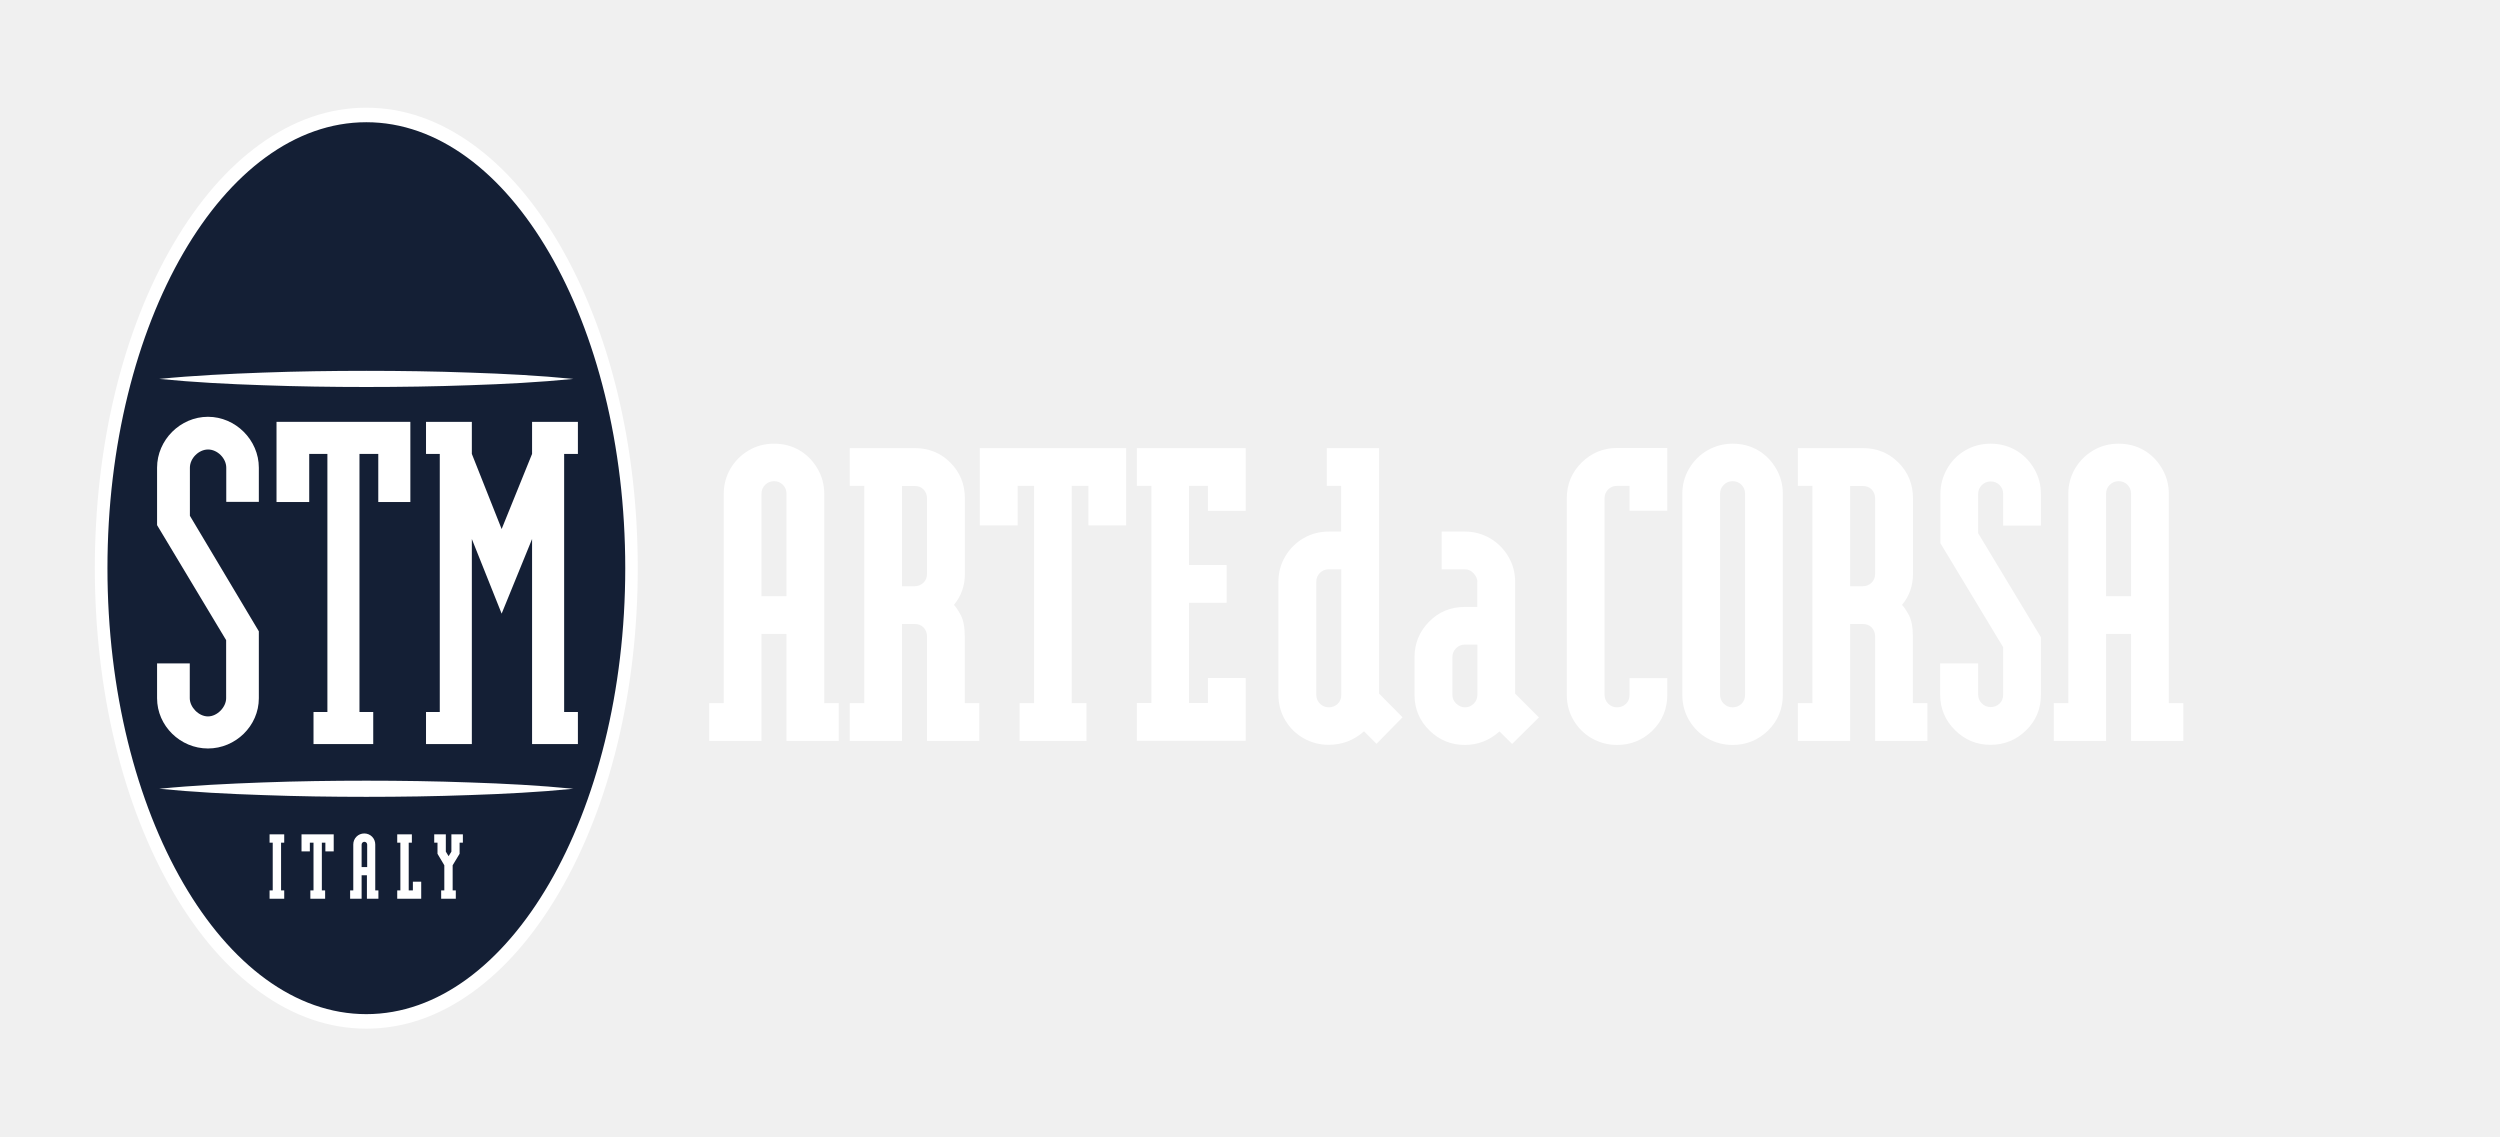
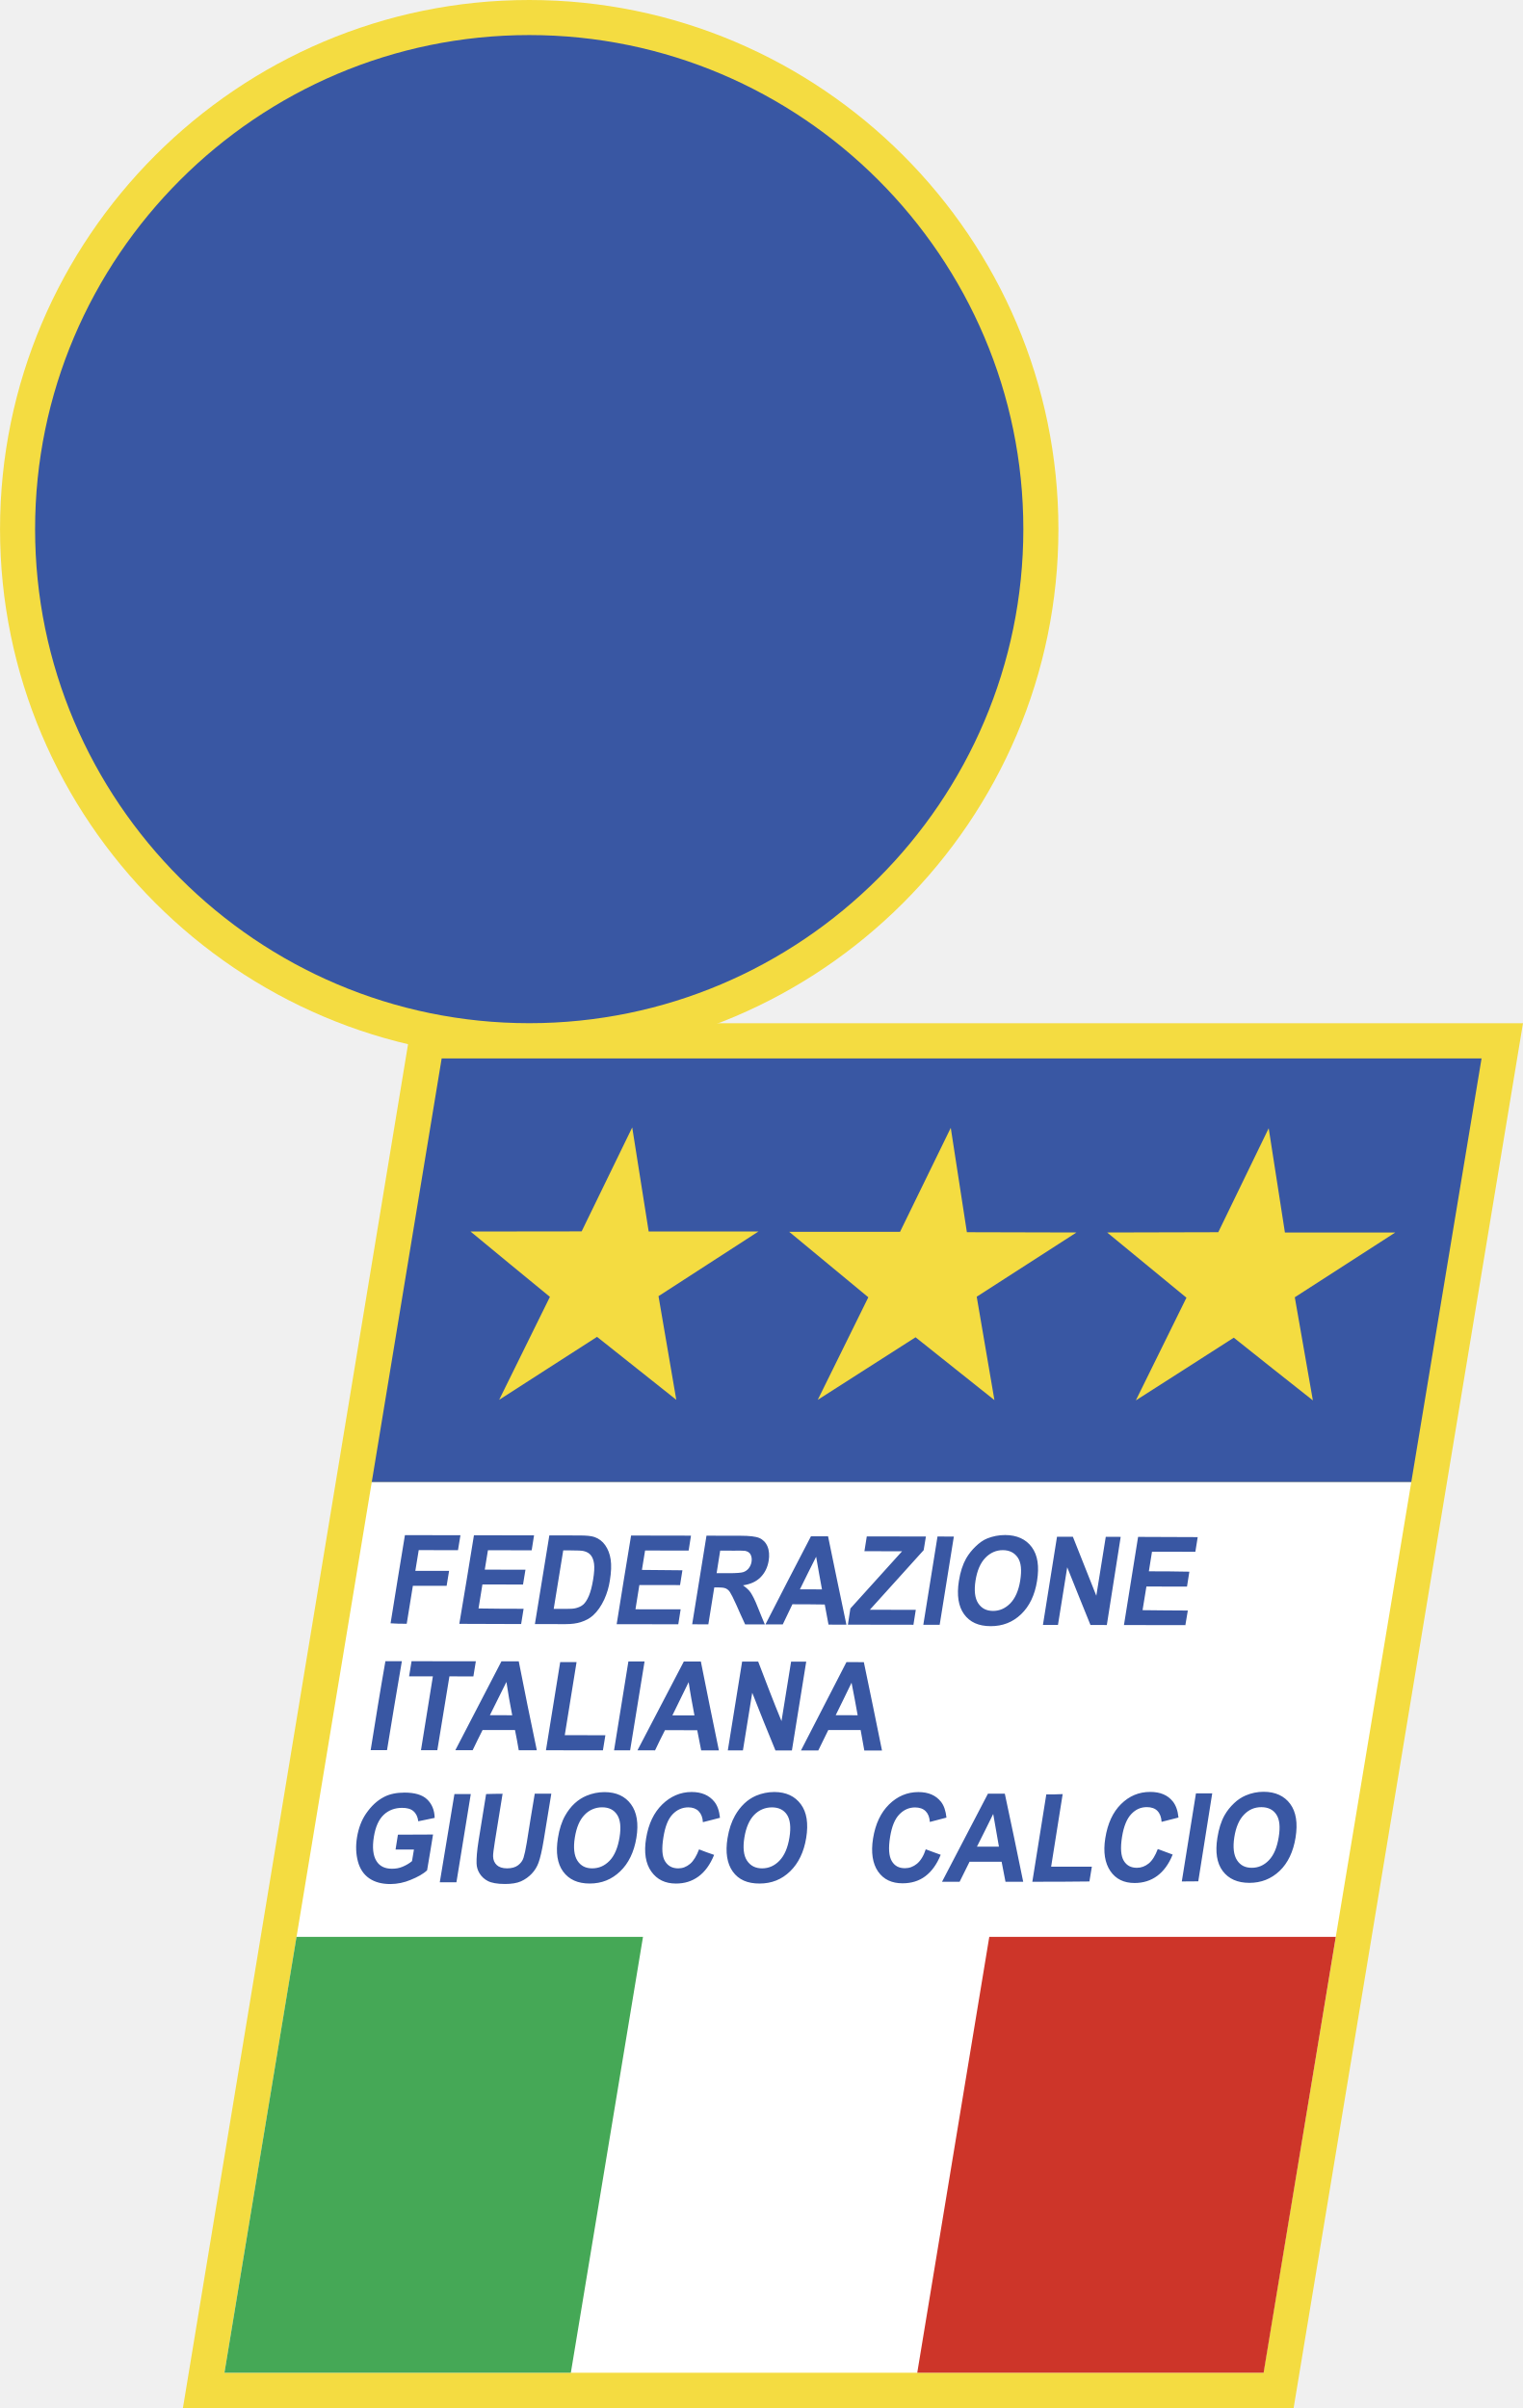
- <svg xmlns="http://www.w3.org/2000/svg" version="1.1" id="Livello_1" x="0px" y="0px" viewBox="0 0 198 90" style="enable-background:new 0 0 198 90;" xml:space="preserve">
-   <style type="text/css">
- 	.st0{fill:#FFFFFF;}
- 	.st1{fill:#141F35;}
- </style>
-   <g>
-     <path class="st0" d="M62.29,50.21h-1.98v8.47h-4.14v-2.99h1.15V39.1c0-0.71,0.18-1.37,0.53-1.98c0.36-0.61,0.84-1.09,1.45-1.45   c0.61-0.36,1.28-0.53,2-0.53c0.74,0,1.41,0.17,2.01,0.52c0.6,0.35,1.08,0.84,1.44,1.46c0.36,0.62,0.53,1.28,0.53,1.98v16.59h1.15   v2.99h-4.14V50.21z M60.31,47.22h1.98V39.1c0-0.28-0.1-0.52-0.29-0.71s-0.43-0.28-0.7-0.28c-0.27,0-0.51,0.1-0.7,0.29   c-0.19,0.19-0.29,0.43-0.29,0.7V47.22z" />
-     <path class="st0" d="M76.41,50.41v5.28h1.15v2.99h-4.14v-8.27c0-0.28-0.09-0.52-0.27-0.71c-0.18-0.19-0.42-0.28-0.72-0.28h-0.99   v9.26h-4.14v-2.99h1.15V38.48h-1.15v-2.99h5.13c1.13,0,2.07,0.38,2.84,1.15c0.76,0.76,1.15,1.71,1.15,2.84v5.96   c0,0.95-0.29,1.77-0.87,2.47c0.14,0.13,0.32,0.4,0.54,0.8C76.3,49.1,76.41,49.67,76.41,50.41z M71.44,46.43h0.99   c0.27,0,0.5-0.09,0.7-0.27c0.19-0.18,0.29-0.42,0.29-0.72v-5.96c0-0.28-0.09-0.52-0.27-0.71c-0.18-0.19-0.42-0.28-0.72-0.28h-0.99   V46.43z" />
-     <path class="st0" d="M84.88,38.48v17.21h1.17v2.99h-5.3v-2.99h1.15V38.48h-1.3v3.13H77.6v-6.12h11.59v6.12H86.2v-3.13H84.88z" />
-     <path class="st0" d="M91.19,38.48h-1.15v-2.99h8.62v4.97h-2.99v-1.98h-1.5v6.27h2.98v2.99h-2.98v7.94h1.5v-1.98h2.99v4.97h-8.62   v-2.99h1.15V38.48z" />
-     <path class="st0" d="M106.23,38.48h-1.15v-2.99h4.14v19.44l1.86,1.88l-2.06,2.1l-0.99-0.99c-0.8,0.71-1.74,1.07-2.8,1.07   c-0.7,0-1.36-0.17-1.97-0.51s-1.1-0.82-1.47-1.44c-0.36-0.61-0.54-1.28-0.54-2.01v-8.95c0-0.73,0.18-1.4,0.54-2.01   c0.36-0.61,0.85-1.1,1.46-1.45c0.61-0.35,1.27-0.52,1.98-0.52h0.99V38.48z M106.23,45.09h-0.99c-0.29,0-0.52,0.1-0.71,0.29   c-0.19,0.19-0.28,0.43-0.28,0.7v8.95c0,0.27,0.1,0.51,0.29,0.7c0.19,0.19,0.43,0.29,0.7,0.29c0.27,0,0.51-0.09,0.7-0.27   c0.19-0.18,0.29-0.42,0.29-0.72V45.09z" />
-     <path class="st0" d="M117.01,46.08c0-0.22-0.1-0.44-0.29-0.66c-0.19-0.22-0.43-0.33-0.7-0.33h-1.84v-2.99h1.85   c0.71,0,1.37,0.18,1.98,0.53c0.61,0.36,1.09,0.84,1.45,1.45c0.36,0.61,0.54,1.28,0.54,2v8.86l1.88,1.88l-2.12,2.1l-1-0.99   c-0.8,0.71-1.72,1.07-2.74,1.07c-1.1,0-2.04-0.39-2.82-1.16s-1.17-1.71-1.17-2.8v-2.99c0-1.09,0.38-2.02,1.15-2.81   c0.77-0.78,1.71-1.17,2.83-1.17h0.99V46.08z M117.01,51.05h-0.98c-0.28,0-0.52,0.1-0.71,0.29c-0.19,0.19-0.29,0.43-0.29,0.7v2.99   c0,0.27,0.1,0.51,0.31,0.7c0.2,0.19,0.44,0.29,0.69,0.29c0.27,0,0.5-0.1,0.69-0.29c0.19-0.19,0.29-0.43,0.29-0.7V51.05z" />
-     <path class="st0" d="M129.06,40.46v-1.98h-0.99c-0.29,0-0.52,0.1-0.71,0.29c-0.19,0.19-0.28,0.43-0.28,0.7v15.56   c0,0.27,0.1,0.51,0.29,0.7c0.19,0.19,0.43,0.29,0.7,0.29c0.27,0,0.51-0.09,0.7-0.27c0.19-0.18,0.29-0.42,0.29-0.72v-1.32h2.99v1.32   c0,1.11-0.39,2.05-1.16,2.82c-0.78,0.76-1.72,1.15-2.82,1.15c-0.7,0-1.36-0.17-1.97-0.51s-1.1-0.82-1.47-1.44   c-0.36-0.61-0.54-1.28-0.54-2.01V39.47c0-1.11,0.39-2.06,1.17-2.83c0.78-0.77,1.72-1.16,2.81-1.16h3.98v4.97H129.06z" />
-     <path class="st0" d="M137.22,35.14c0.74,0,1.41,0.17,2.01,0.52c0.6,0.35,1.08,0.84,1.44,1.46c0.36,0.62,0.53,1.28,0.53,1.98v15.93   c0,1.11-0.39,2.05-1.16,2.82c-0.78,0.76-1.72,1.15-2.82,1.15c-0.7,0-1.36-0.17-1.97-0.51c-0.61-0.34-1.1-0.82-1.47-1.44   c-0.36-0.61-0.54-1.28-0.54-2.01V39.1c0-0.71,0.18-1.38,0.54-1.99c0.36-0.61,0.85-1.1,1.46-1.45   C135.85,35.32,136.51,35.14,137.22,35.14z M136.23,55.03c0,0.27,0.1,0.51,0.29,0.7c0.19,0.19,0.43,0.29,0.7,0.29   c0.27,0,0.51-0.09,0.7-0.27c0.19-0.18,0.29-0.42,0.29-0.72V39.1c0-0.28-0.1-0.52-0.29-0.71s-0.43-0.28-0.7-0.28   c-0.27,0-0.51,0.1-0.7,0.29c-0.19,0.19-0.29,0.43-0.29,0.7V55.03z" />
-     <path class="st0" d="M151.5,50.41v5.28h1.15v2.99h-4.14v-8.27c0-0.28-0.09-0.52-0.27-0.71c-0.18-0.19-0.42-0.28-0.72-0.28h-0.99   v9.26h-4.14v-2.99h1.15V38.48h-1.15v-2.99h5.13c1.13,0,2.07,0.38,2.84,1.15c0.76,0.76,1.15,1.71,1.15,2.84v5.96   c0,0.95-0.29,1.77-0.87,2.47c0.14,0.13,0.32,0.4,0.54,0.8C151.39,49.1,151.5,49.67,151.5,50.41z M146.53,46.43h0.99   c0.27,0,0.51-0.09,0.7-0.27c0.19-0.18,0.29-0.42,0.29-0.72v-5.96c0-0.28-0.09-0.52-0.27-0.71c-0.18-0.19-0.42-0.28-0.72-0.28h-0.99   V46.43z" />
-     <path class="st0" d="M156.67,52.54v2.47c0,0.27,0.1,0.51,0.29,0.7c0.19,0.19,0.43,0.29,0.7,0.29s0.51-0.09,0.7-0.27   c0.19-0.18,0.29-0.42,0.29-0.72v-3.75l-4.97-8.24v-3.91c0-0.7,0.18-1.36,0.53-1.98s0.84-1.11,1.44-1.46   c0.6-0.35,1.27-0.53,2.01-0.53s1.41,0.18,2.01,0.53c0.6,0.35,1.08,0.84,1.44,1.46c0.36,0.62,0.53,1.29,0.53,1.99v2.51h-2.99v-2.51   c0-0.29-0.1-0.52-0.29-0.71c-0.19-0.19-0.43-0.28-0.7-0.28s-0.51,0.1-0.7,0.29c-0.19,0.19-0.29,0.43-0.29,0.7v3.11l4.97,8.24v4.55   c0,1.12-0.39,2.06-1.17,2.82c-0.78,0.76-1.72,1.15-2.82,1.15c-1.1,0-2.04-0.39-2.82-1.17c-0.78-0.78-1.17-1.71-1.17-2.81v-2.47   H156.67z" />
-     <path class="st0" d="M168.78,50.21h-1.98v8.47h-4.14v-2.99h1.15V39.1c0-0.71,0.18-1.37,0.53-1.98c0.36-0.61,0.84-1.09,1.45-1.45   c0.61-0.36,1.28-0.53,2-0.53c0.74,0,1.41,0.17,2.01,0.52c0.6,0.35,1.08,0.84,1.44,1.46c0.36,0.62,0.53,1.28,0.53,1.98v16.59h1.15   v2.99h-4.14V50.21z M166.8,47.22h1.98V39.1c0-0.28-0.1-0.52-0.29-0.71c-0.19-0.19-0.43-0.28-0.7-0.28c-0.27,0-0.5,0.1-0.7,0.29   c-0.19,0.19-0.29,0.43-0.29,0.7V47.22z" />
-   </g>
-   <g>
-     <g>
-       <path class="st0" d="M15.03,52.54v2.76c0,0.7,0.7,1.44,1.44,1.44c0.74,0,1.44-0.74,1.44-1.44v-4.6l-5.47-9.11v-4.55    c0-2.19,1.84-4.03,4.03-4.03c2.19,0,4.03,1.84,4.03,4.03v2.71h-2.58v-2.71c0-0.74-0.7-1.44-1.44-1.44c-0.74,0-1.44,0.7-1.44,1.44    v3.81L20.5,50v5.3c0,2.19-1.84,3.98-4.03,3.98c-2.19,0-4.03-1.79-4.03-3.98v-2.76H15.03z" />
-     </g>
-     <g>
-       <g>
-         <ellipse class="st1" cx="29.01" cy="45" rx="20.89" ry="35.71" />
-       </g>
-     </g>
-     <g>
-       <path class="st0" d="M15.03,52.54v2.76c0,0.7,0.7,1.44,1.44,1.44c0.74,0,1.44-0.74,1.44-1.44v-4.6l-5.47-9.11v-4.55    c0-2.19,1.84-4.03,4.03-4.03c2.19,0,4.03,1.84,4.03,4.03v2.71h-2.58v-2.71c0-0.74-0.7-1.44-1.44-1.44c-0.74,0-1.44,0.7-1.44,1.44    v3.81L20.5,50v5.3c0,2.19-1.84,3.98-4.03,3.98c-2.19,0-4.03-1.79-4.03-3.98v-2.76H15.03z" />
-     </g>
-     <g>
-       <path class="st0" d="M25.93,56.39V35.95h-1.44v3.81H21.9v-6.35H32.5v6.35h-2.54v-3.81h-1.49v20.44h1.09v2.54h-4.73v-2.54H25.93z" />
-     </g>
-     <g>
-       <path class="st0" d="M37.37,35.95l2.36,5.95l2.41-5.95v-2.54h3.63v2.54h-1.09v20.44h1.09v2.54h-3.63V42.69l-2.41,5.91l-2.36-5.91    v16.24h-3.63v-2.54h1.09V35.95h-1.09v-2.54h3.63V35.95z" />
-     </g>
-     <g>
-       <path class="st0" d="M22.26,66.74v3.78h0.25v0.66h-1.16v-0.66h0.25v-3.78h-0.25v-0.66h1.16v0.66H22.26z" />
-     </g>
-     <g>
-       <path class="st0" d="M25.49,66.74v3.78h0.26v0.66h-1.17v-0.66h0.25v-3.78h-0.29v0.69h-0.66v-1.35h2.55v1.35h-0.66v-0.69H25.49z" />
-     </g>
-     <g>
-       <path class="st0" d="M29.08,69.32h-0.44v1.86h-0.91v-0.66h0.25v-3.64c0-0.48,0.38-0.87,0.87-0.87s0.87,0.39,0.87,0.87v3.64h0.25    v0.66h-0.91V69.32z M28.64,68.67h0.44v-1.78c0-0.12-0.1-0.22-0.22-0.22s-0.22,0.1-0.22,0.22V68.67z" />
-     </g>
-     <g>
-       <path class="st0" d="M32.37,66.74v3.78h0.33v-0.69h0.66v1.35h-1.9v-0.66h0.25v-3.78h-0.25v-0.66h1.16v0.66H32.37z" />
-     </g>
-     <g>
-       <path class="st0" d="M35.85,68.53v1.99h0.25v0.66h-1.16v-0.66h0.25v-1.99l-0.54-0.91v-0.88h-0.26v-0.66h0.92v1.37l0.22,0.36    l0.22-0.36v-1.37h0.91v0.66H36.4v0.88L35.85,68.53z" />
-     </g>
-     <g>
-       <path class="st0" d="M12.61,30.01c2.73-0.27,5.47-0.4,8.2-0.5c2.73-0.1,5.47-0.14,8.2-0.14c2.73,0,5.47,0.04,8.2,0.14    c2.73,0.09,5.47,0.23,8.2,0.5c-2.73,0.27-5.47,0.41-8.2,0.5c-2.73,0.1-5.47,0.14-8.2,0.14c-2.73,0-5.47-0.04-8.2-0.14    C18.08,30.42,15.34,30.28,12.61,30.01z" />
-     </g>
-     <g>
-       <path class="st0" d="M12.61,62.47c2.73-0.27,5.47-0.4,8.2-0.5c2.73-0.1,5.47-0.14,8.2-0.14c2.73,0,5.47,0.04,8.2,0.14    c2.73,0.09,5.47,0.23,8.2,0.5c-2.73,0.27-5.47,0.41-8.2,0.5c-2.73,0.1-5.47,0.14-8.2,0.14c-2.73,0-5.47-0.04-8.2-0.14    C18.08,62.88,15.34,62.74,12.61,62.47z" />
-     </g>
-     <g>
-       <path class="st0" d="M29.01,81.47c-2.93,0-5.77-0.98-8.44-2.91c-2.56-1.85-4.85-4.49-6.82-7.85c-4.02-6.87-6.24-16-6.24-25.71    s2.21-18.84,6.24-25.71c1.97-3.36,4.26-6,6.82-7.85c2.67-1.93,5.51-2.91,8.44-2.91s5.77,0.98,8.44,2.91    c2.56,1.85,4.85,4.49,6.82,7.85c4.02,6.87,6.24,16,6.24,25.71s-2.21,18.84-6.24,25.71c-1.97,3.36-4.26,6-6.82,7.85    C34.79,80.49,31.95,81.47,29.01,81.47z M29.01,9.68C17.71,9.68,8.51,25.52,8.51,45s9.2,35.32,20.5,35.32S49.52,64.48,49.52,45    S40.32,9.68,29.01,9.68z" />
-     </g>
-   </g>
+ <svg xmlns="http://www.w3.org/2000/svg" width="1581" height="2500" viewBox="0 0 134.354 212.46">
+   <path d="M46.685 0C72.399 0 93.37 20.972 93.37 46.685S72.399 93.371 46.685 93.371C20.972 93.371 0 72.398 0 46.685S20.972 0 46.685 0z" fill="#f4dc41" />
+   <path d="M36.301 90.282h98.054L114.122 212.46H16.135L36.301 90.282z" fill="#f4dc41" />
+   <path d="M46.685 3.094c24.01 0 43.591 19.583 43.591 43.591 0 24.01-19.582 43.592-43.591 43.592S3.093 70.695 3.093 46.685c0-24.009 19.582-43.591 43.592-43.591zM38.961 93.388H130.7l-6.201 37.388H32.792l6.169-37.388z" fill="#3957a3" />
+   <path d="M83.874 99.51c.47 3.086.942 6.147 1.422 9.208 3.219.013 6.438.025 9.668.025-2.943 1.893-5.877 3.787-8.8 5.667.52 3.037 1.04 6.086 1.562 9.123-2.314-1.844-4.638-3.688-6.958-5.544a7410.546 7410.546 0 0 1-8.628 5.52c1.483-3.012 2.968-6.023 4.461-9.048-2.329-1.918-4.656-3.849-6.983-5.779H79.4c1.49-3.05 2.981-6.111 4.474-9.172zm28.048.036c.478 3.074.96 6.135 1.431 9.197h9.737l-8.865 5.717 1.594 9.098c-2.333-1.845-4.655-3.676-6.976-5.533-2.882 1.857-5.762 3.688-8.642 5.533a4213.11 4213.11 0 0 1 4.465-9.061c-2.338-1.918-4.667-3.836-6.996-5.754 3.266 0 6.535-.012 9.804-.025 1.473-3.049 2.956-6.11 4.448-9.172zm-56.15-.073c.49 3.061.972 6.123 1.453 9.184h9.681c-2.945 1.906-5.882 3.812-8.815 5.705.52 3.049 1.04 6.098 1.569 9.146-2.332-1.844-4.671-3.712-6.992-5.556-2.882 1.844-5.755 3.712-8.635 5.556 1.495-3.036 2.98-6.061 4.477-9.085-2.338-1.918-4.677-3.836-7.003-5.766 3.267 0 6.534 0 9.803-.012 1.479-3.049 2.971-6.111 4.462-9.172z" fill="#f4dc41" />
+   <path d="M32.792 130.776h91.707l-13.041 78.576h-91.66l12.994-78.576z" fill="#fff" />
+   <path d="M26.155 170.892h30.567l-6.365 38.46H19.798l6.357-38.46z" fill="#45a856" />
+   <path d="M87.272 170.892h30.567l-6.365 38.46H80.917l6.355-38.46z" fill="#cd3529" />
+   <path d="M32.697 154.417c.417-2.595.833-5.196 1.301-7.85l1.452.001c-.459 2.654-.885 5.255-1.31 7.849h-1.443zm4.439.004c.353-2.169.697-4.323 1.05-6.514l-2.098-.003.217-1.334 5.671.006c-.072.447-.145.883-.217 1.335l-2.114-.003c-.362 2.191-.714 4.345-1.067 6.513h-1.442zm10.22.008l-1.594-.002a54.063 54.063 0 0 0-.332-1.782l-2.861-.002c-.292.583-.593 1.183-.876 1.781l-1.527-.001c1.348-2.593 2.687-5.192 4.069-7.844l1.527.001a542.959 542.959 0 0 0 1.594 7.849zm-2.171-3.092a63.435 63.435 0 0 1-.511-2.938c-.498 1.008-.979 1.967-1.46 2.937l1.971.001zm2.976 3.092c.416-2.577.833-5.168 1.257-7.779l1.443.001c-.344 2.141-.696 4.316-1.04 6.446l3.583.003c-.072.451-.145.886-.217 1.333l-5.026-.004zm6.008.004c.416-2.59.84-5.189 1.265-7.841l1.426.002c-.433 2.651-.849 5.25-1.273 7.841l-1.418-.002zm9.248.007l-1.561-.002c-.119-.598-.229-1.197-.349-1.78-.948-.001-1.905-.001-2.845-.003a62.6 62.6 0 0 0-.876 1.781l-1.552-.002c1.355-2.59 2.702-5.188 4.091-7.837l1.502.001a973.506 973.506 0 0 0 1.59 7.842zm-2.155-3.088c-.182-.969-.364-1.928-.512-2.937-.49 1.008-.962 1.965-1.435 2.935l1.947.002zm2.943 3.088c.415-2.589.831-5.187 1.263-7.838l1.417.002c.668 1.743 1.337 3.511 2.056 5.25.28-1.737.568-3.505.847-5.247l1.334.002c-.423 2.649-.847 5.247-1.262 7.836l-1.452-.001a322.096 322.096 0 0 1-2.049-5.091c-.28 1.704-.55 3.384-.821 5.088l-1.333-.001zm13.603.011l-1.561-.001c-.103-.599-.222-1.219-.324-1.806l-2.853-.003c-.301.61-.584 1.208-.885 1.805l-1.527-.001c1.355-2.623 2.684-5.211 4.013-7.795l1.535.002c.543 2.586 1.068 5.175 1.602 7.799zm-2.148-3.114c-.175-.969-.348-1.927-.539-2.869-.447.941-.927 1.899-1.399 2.868l1.938.001zm-40.766 11.847c.073-.436.136-.861.208-1.309 1.033.001 2.057-.014 3.098-.014-.164 1.046-.344 2.085-.524 3.158-.34.323-.847.598-1.454.845a4.678 4.678 0 0 1-1.775.368c-.756 0-1.376-.162-1.875-.504-.5-.344-.828-.85-.998-1.483-.175-.653-.206-1.363-.083-2.124.132-.82.406-1.539.806-2.116.438-.632.945-1.135 1.604-1.471.489-.251 1.096-.372 1.784-.372.881.001 1.558.184 1.99.596.43.411.652.949.669 1.635-.48.11-.993.198-1.447.3-.046-.388-.188-.688-.434-.899-.243-.209-.584-.284-.996-.285-.646 0-1.188.209-1.61.606-.453.426-.737 1.074-.879 1.958-.148.921-.073 1.638.227 2.124.293.476.764.683 1.368.683.319 0 .628-.044.934-.174.311-.132.583-.284.837-.497.055-.337.117-.69.172-1.024l-1.622-.001zm3.901 2.894c.426-2.62.876-5.236 1.292-7.788h1.443l-1.267 7.788h-1.468zm4.087-7.787c.487-.014.958-.026 1.453-.026-.226 1.384-.452 2.79-.679 4.208-.108.675-.162 1.11-.158 1.308.007.33.122.586.328.778.192.179.491.287.903.287.411 0 .737-.091.977-.276.226-.175.392-.386.478-.66.08-.253.188-.724.285-1.333.229-1.459.461-2.877.705-4.321h1.46c-.217 1.357-.445 2.713-.668 4.083-.156.958-.322 1.636-.46 2.008a2.738 2.738 0 0 1-.599.97c-.249.26-.56.501-.948.674-.363.164-.859.235-1.413.235-.688 0-1.19-.096-1.508-.261a1.834 1.834 0 0 1-.731-.67 1.743 1.743 0 0 1-.267-.884c-.014-.451.035-1.115.174-1.986.222-1.398.452-2.792.668-4.134zm7.828 3.834c-.145.898-.063 1.598.228 2.046.302.464.731.675 1.301.675.587 0 1.084-.213 1.527-.663.44-.448.741-1.16.889-2.08.141-.884.076-1.546-.221-1.993-.29-.436-.723-.649-1.319-.649a2.11 2.11 0 0 0-1.543.659c-.44.452-.718 1.111-.862 2.005zm14.957.003c-.144.886-.069 1.583.229 2.033.313.473.765.686 1.335.686.579 0 1.092-.224 1.527-.674.457-.474.741-1.159.887-2.067.142-.883.063-1.562-.221-1.992-.285-.43-.731-.648-1.327-.648-.587 0-1.136.223-1.56.658-.433.447-.725 1.111-.87 2.004zm24.597 3.901h-1.562c-.111-.571-.23-1.168-.342-1.767h-2.828c-.293.598-.584 1.196-.876 1.767h-1.553c1.371-2.614 2.718-5.213 4.053-7.774h1.486c.553 2.561 1.087 5.16 1.622 7.774zm-2.14-3.098c-.174-.957-.34-1.914-.506-2.884-.481.969-.943 1.926-1.433 2.883l1.939.001zm2.946 3.098c.414-2.591.828-5.174 1.232-7.708.487.001.956.001 1.444-.025-.333 2.125-.675 4.289-1.017 6.402h3.592l-.215 1.305c-1.695.026-3.374.026-5.036.026zm13.187-.027c.412-2.585.834-5.182 1.248-7.774h1.435a2917.9 2917.9 0 0 0-1.231 7.763c-.487 0-.966 0-1.452.011zm4.632-3.9c-.138.881-.056 1.575.239 2.026.301.46.723.669 1.303.669.562 0 1.067-.208 1.5-.657.457-.472.731-1.157.877-2.062.142-.881.082-1.542-.215-1.987-.281-.423-.723-.643-1.318-.643-.596-.001-1.095.21-1.527.656-.434.449-.719 1.103-.859 1.998zm-59.673.075c.125-.784.334-1.448.644-1.993.221-.388.493-.758.835-1.072.32-.295.677-.52 1.04-.671a4.13 4.13 0 0 1 1.59-.322c1.049.001 1.825.372 2.337 1.07.521.708.686 1.694.478 2.962-.207 1.259-.695 2.261-1.436 2.966-.745.711-1.624 1.069-2.682 1.069-1.049 0-1.827-.348-2.346-1.057-.512-.699-.662-1.682-.46-2.952zm12.452.995c.417.175.877.327 1.329.486-.354.875-.824 1.502-1.381 1.909-.585.426-1.232.621-1.988.621-.94 0-1.662-.346-2.17-1.057-.499-.698-.666-1.683-.461-2.928.211-1.297.693-2.284 1.427-3 .717-.701 1.591-1.095 2.589-1.094.881 0 1.541.289 1.996.849.272.334.444.807.504 1.427-.488.141-1.009.25-1.506.387-.021-.41-.144-.73-.375-.97-.216-.223-.533-.337-.903-.337-.528-.001-1.001.2-1.392.609-.408.427-.66 1.083-.812 2.019-.164 1.007-.12 1.704.144 2.129.256.413.631.625 1.168.625.378 0 .716-.127 1.045-.402.298-.248.57-.7.786-1.273zm2.512-.991c.128-.784.346-1.431.661-1.993.216-.384.487-.749.827-1.07a3.49 3.49 0 0 1 1.031-.682 4.148 4.148 0 0 1 1.606-.326c1.049.001 1.825.376 2.346 1.084.521.708.675 1.693.47 2.96-.2 1.243-.68 2.237-1.417 2.954-.748.726-1.632 1.074-2.681 1.079-1.083.006-1.866-.338-2.38-1.056-.502-.698-.667-1.697-.463-2.95zm17.487.984c.443.174.887.322 1.32.484-.353.863-.802 1.475-1.363 1.896-.548.411-1.216.621-2.004.621-.932 0-1.667-.326-2.163-1.045-.48-.696-.636-1.685-.438-2.914.207-1.294.688-2.286 1.409-2.998.729-.719 1.598-1.093 2.589-1.093.889 0 1.536.285 1.988.848.268.334.427.807.489 1.404-.505.136-.985.25-1.465.385-.029-.413-.141-.714-.368-.946-.221-.226-.549-.336-.936-.336-.52 0-.985.199-1.383.609-.4.41-.669 1.06-.819 1.989-.165 1.02-.104 1.705.145 2.132.254.436.64.632 1.16.632.393 0 .749-.132 1.07-.398.321-.267.586-.699.769-1.27zm20.471-.024c.434.162.886.325 1.313.488-.345.858-.813 1.481-1.372 1.89-.558.408-1.224.62-1.988.62-.948 0-1.656-.349-2.138-1.054-.477-.702-.644-1.667-.447-2.897.208-1.304.668-2.297 1.383-3.005.727-.721 1.572-1.082 2.587-1.081.865 0 1.535.272 1.989.843.266.335.436.794.498 1.418-.505.136-.994.246-1.49.381-.021-.409-.143-.734-.368-.967-.214-.225-.542-.333-.927-.333-.546 0-.985.199-1.375.608-.391.411-.671 1.079-.819 2.012-.158.995-.102 1.69.154 2.113.255.424.64.621 1.161.621.377 0 .724-.131 1.036-.382.323-.261.587-.701.803-1.275zm5.257-.99c.124-.783.326-1.44.632-1.988.224-.396.503-.745.842-1.065a3.45 3.45 0 0 1 1.022-.683 4.035 4.035 0 0 1 1.582-.325c1.049.001 1.832.373 2.347 1.07.52.704.677 1.7.473 2.966-.199 1.242-.676 2.253-1.407 2.947-.744.707-1.639 1.053-2.663 1.053-1.049 0-1.834-.347-2.356-1.043-.521-.694-.672-1.681-.472-2.932zm-8.242-18.772c.413-2.555.834-5.189 1.247-7.778 1.762.015 3.499.018 5.259.021-.071.423-.134.857-.207 1.292l-3.825-.006c-.098.582-.187 1.149-.277 1.73 1.191.003 2.365.004 3.573.033-.071.435-.135.87-.208 1.315l-3.581-.005c-.116.695-.224 1.401-.34 2.085 1.325.014 2.667.031 3.993.033-.072.435-.144.842-.216 1.289l-5.418-.009zm-7.148-.01c.414-2.583.827-5.191 1.242-7.782l1.4.003c.687 1.726 1.372 3.463 2.067 5.204.278-1.74.556-3.475.834-5.199l1.317.003c-.405 2.589-.818 5.224-1.223 7.779l-1.443-.003c-.686-1.702-1.373-3.379-2.051-5.092-.278 1.712-.547 3.388-.817 5.088-.436.001-.88 0-1.326-.001zm-5.947-3.909c-.136.87-.06 1.552.238 2.001.305.46.74.671 1.311.672.571.001 1.082-.224 1.517-.667.438-.448.736-1.131.877-2.011.146-.919.082-1.587-.213-2.024-.291-.431-.731-.659-1.327-.66-.578-.001-1.098.229-1.525.667-.437.449-.735 1.114-.878 2.022zm-1.468.036c.125-.798.337-1.454.642-1.997a4.79 4.79 0 0 1 .833-1.053c.323-.312.66-.563 1.031-.709.463-.185.993-.3 1.572-.3 1.039.002 1.839.368 2.354 1.068.527.717.668 1.699.463 2.988-.2 1.255-.671 2.226-1.407 2.933-.738.709-1.639 1.054-2.679 1.052-1.074-.001-1.842-.35-2.354-1.06-.496-.687-.653-1.67-.455-2.922zm-3.137 3.858c.415-2.584.836-5.195 1.251-7.786l1.442.003c-.422 2.591-.836 5.201-1.25 7.785l-1.443-.002zm-6.652-.009c.081-.485.137-.958.218-1.427 1.519-1.678 3.031-3.367 4.56-5.048l-3.322-.006c.073-.451.136-.871.208-1.306l5.216.01c-.063.397-.134.806-.197 1.203-1.571 1.746-3.159 3.5-4.748 5.26l4.052.006c-.063.435-.135.87-.207 1.317-1.921-.004-3.868-.006-5.78-.009zm-2.289-3.112c-.174-.958-.355-1.928-.514-2.882-.487.954-.96 1.922-1.432 2.879.638.001 1.291.003 1.946.003zm2.155 3.111l-1.578-.002c-.11-.593-.222-1.181-.332-1.775-.956-.018-1.913-.019-2.853-.021-.275.599-.575 1.181-.851 1.778l-1.526-.002c1.321-2.584 2.667-5.195 4.013-7.773l1.509.002c.534 2.583 1.068 5.207 1.618 7.793zm-11.45-4.541l1.057.001c.696.001 1.123-.035 1.31-.099a1.05 1.05 0 0 0 .448-.311 1.23 1.23 0 0 0 .266-.594c.043-.258.006-.47-.093-.659-.09-.171-.274-.271-.492-.311-.108-.021-.47-.013-1.057-.014l-1.124-.002c-.098.648-.215 1.326-.315 1.989zm-2.156 4.51c.415-2.586.847-5.198 1.263-7.819l3.002.006c.78.001 1.334.062 1.659.199.317.136.576.398.721.748.149.358.179.8.104 1.257-.096.584-.331 1.072-.721 1.464-.373.375-.879.608-1.543.707.275.2.528.412.681.648.161.249.378.659.615 1.27.203.522.424 1.034.628 1.53l-1.736-.002c-.271-.572-.517-1.133-.77-1.706-.263-.597-.467-.982-.566-1.133a.851.851 0 0 0-.382-.337c-.158-.065-.385-.087-.712-.088h-.293a508.64 508.64 0 0 1-.523 3.26l-1.427-.004zm-6.661-.009c.416-2.599.84-5.227 1.272-7.823l5.284.01c-.072.436-.135.871-.208 1.318l-3.841-.007c-.09.572-.181 1.14-.28 1.712 1.191.002 2.357.031 3.573.033a83.27 83.27 0 0 0-.208 1.306l-3.59-.006a202.45 202.45 0 0 0-.343 2.141l3.985.006c-.072.436-.136.871-.208 1.318l-5.436-.008zm-4.714-6.513c-.271 1.701-.56 3.417-.84 5.16l1.09.002c.394.001.672-.012.881-.07.237-.066.448-.146.65-.325.146-.131.328-.389.479-.746.142-.339.277-.822.377-1.443.099-.609.126-1.072.083-1.394-.042-.318-.137-.569-.285-.755-.142-.178-.349-.298-.617-.365-.184-.046-.561-.062-1.148-.062l-.67-.002zm-1.226-1.322l2.65.005c.579.001 1.032.036 1.332.139.384.133.711.381.948.722.242.347.407.763.48 1.259.075.508.051 1.106-.072 1.864a6.332 6.332 0 0 1-.489 1.655c-.28.597-.592 1.045-.981 1.405-.297.274-.667.468-1.106.608-.344.109-.782.173-1.327.172l-2.709-.003c.434-2.628.85-5.231 1.274-7.826zm-7.942 7.803c.45-2.616.866-5.22 1.291-7.815l5.301.01c-.063.436-.136.871-.208 1.318l-3.858-.007c-.099.572-.19 1.141-.28 1.712l3.59.007c-.072.436-.145.887-.216 1.307l-3.582-.006c-.117.713-.235 1.421-.343 2.118 1.308.025 2.65.027 3.976.029l-.217 1.346c-1.814-.001-3.625-.016-5.454-.019zm-6.064-.046c.416-2.579.833-5.183 1.266-7.78 1.619.003 3.246.007 4.898.009-.072.437-.145.872-.217 1.319l-3.464-.006-.299 1.828 2.978.004-.217 1.319-2.978-.004c-.181 1.11-.354 2.217-.543 3.351-.477-.001-.964-.001-1.424-.04z" fill="#3957a3" />
</svg>
